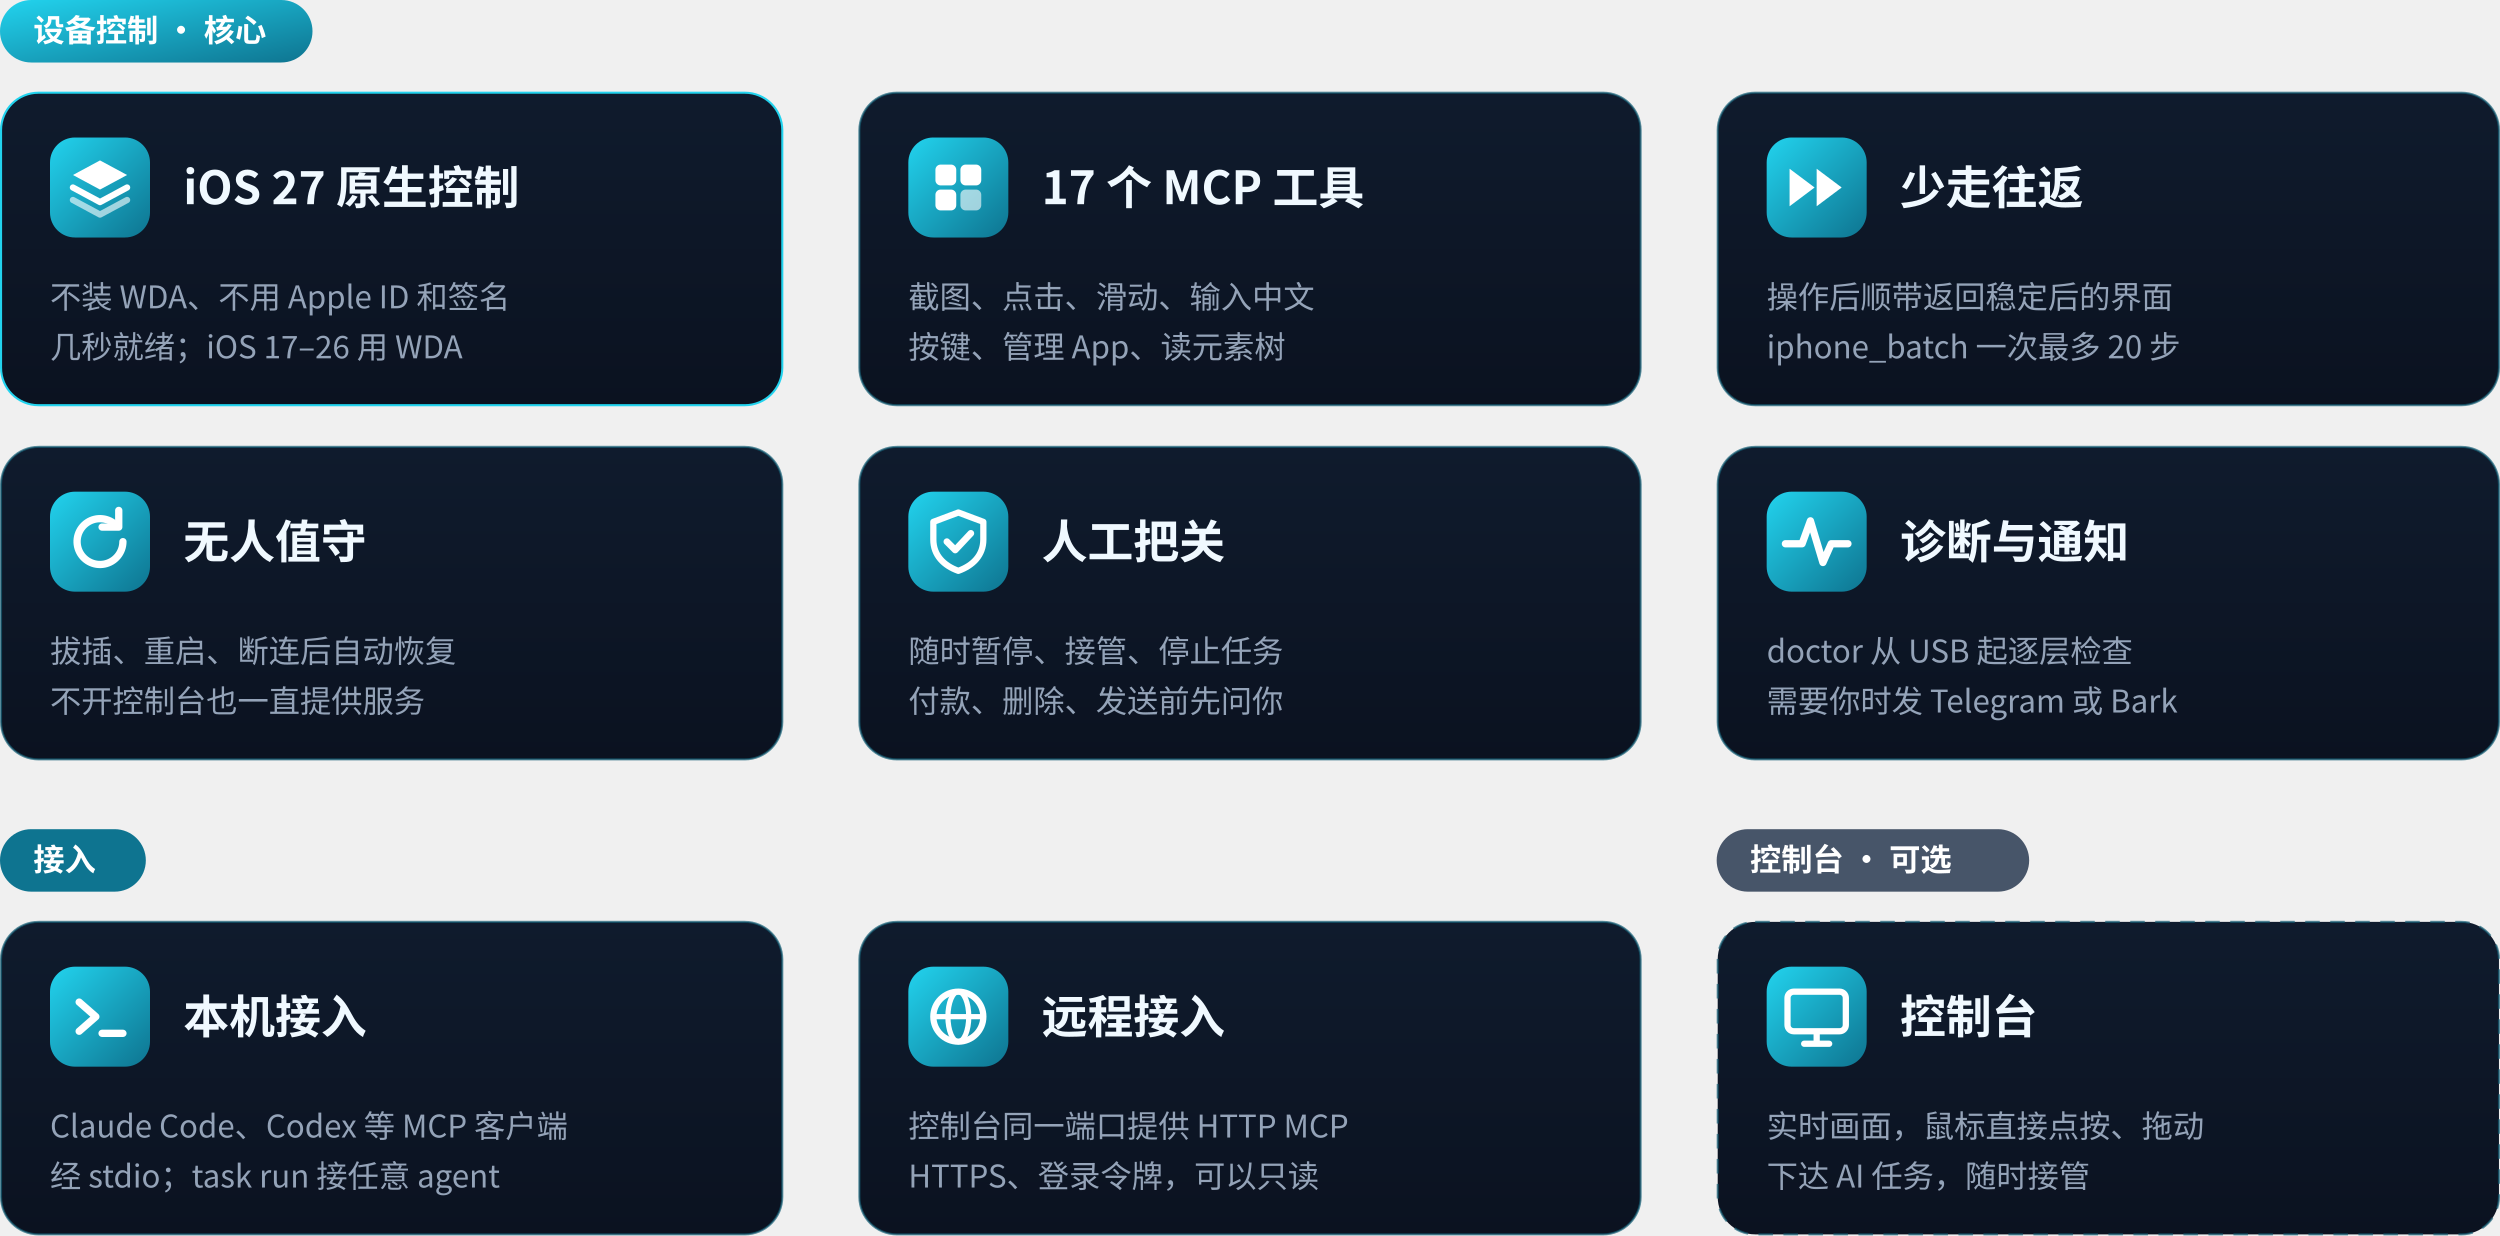
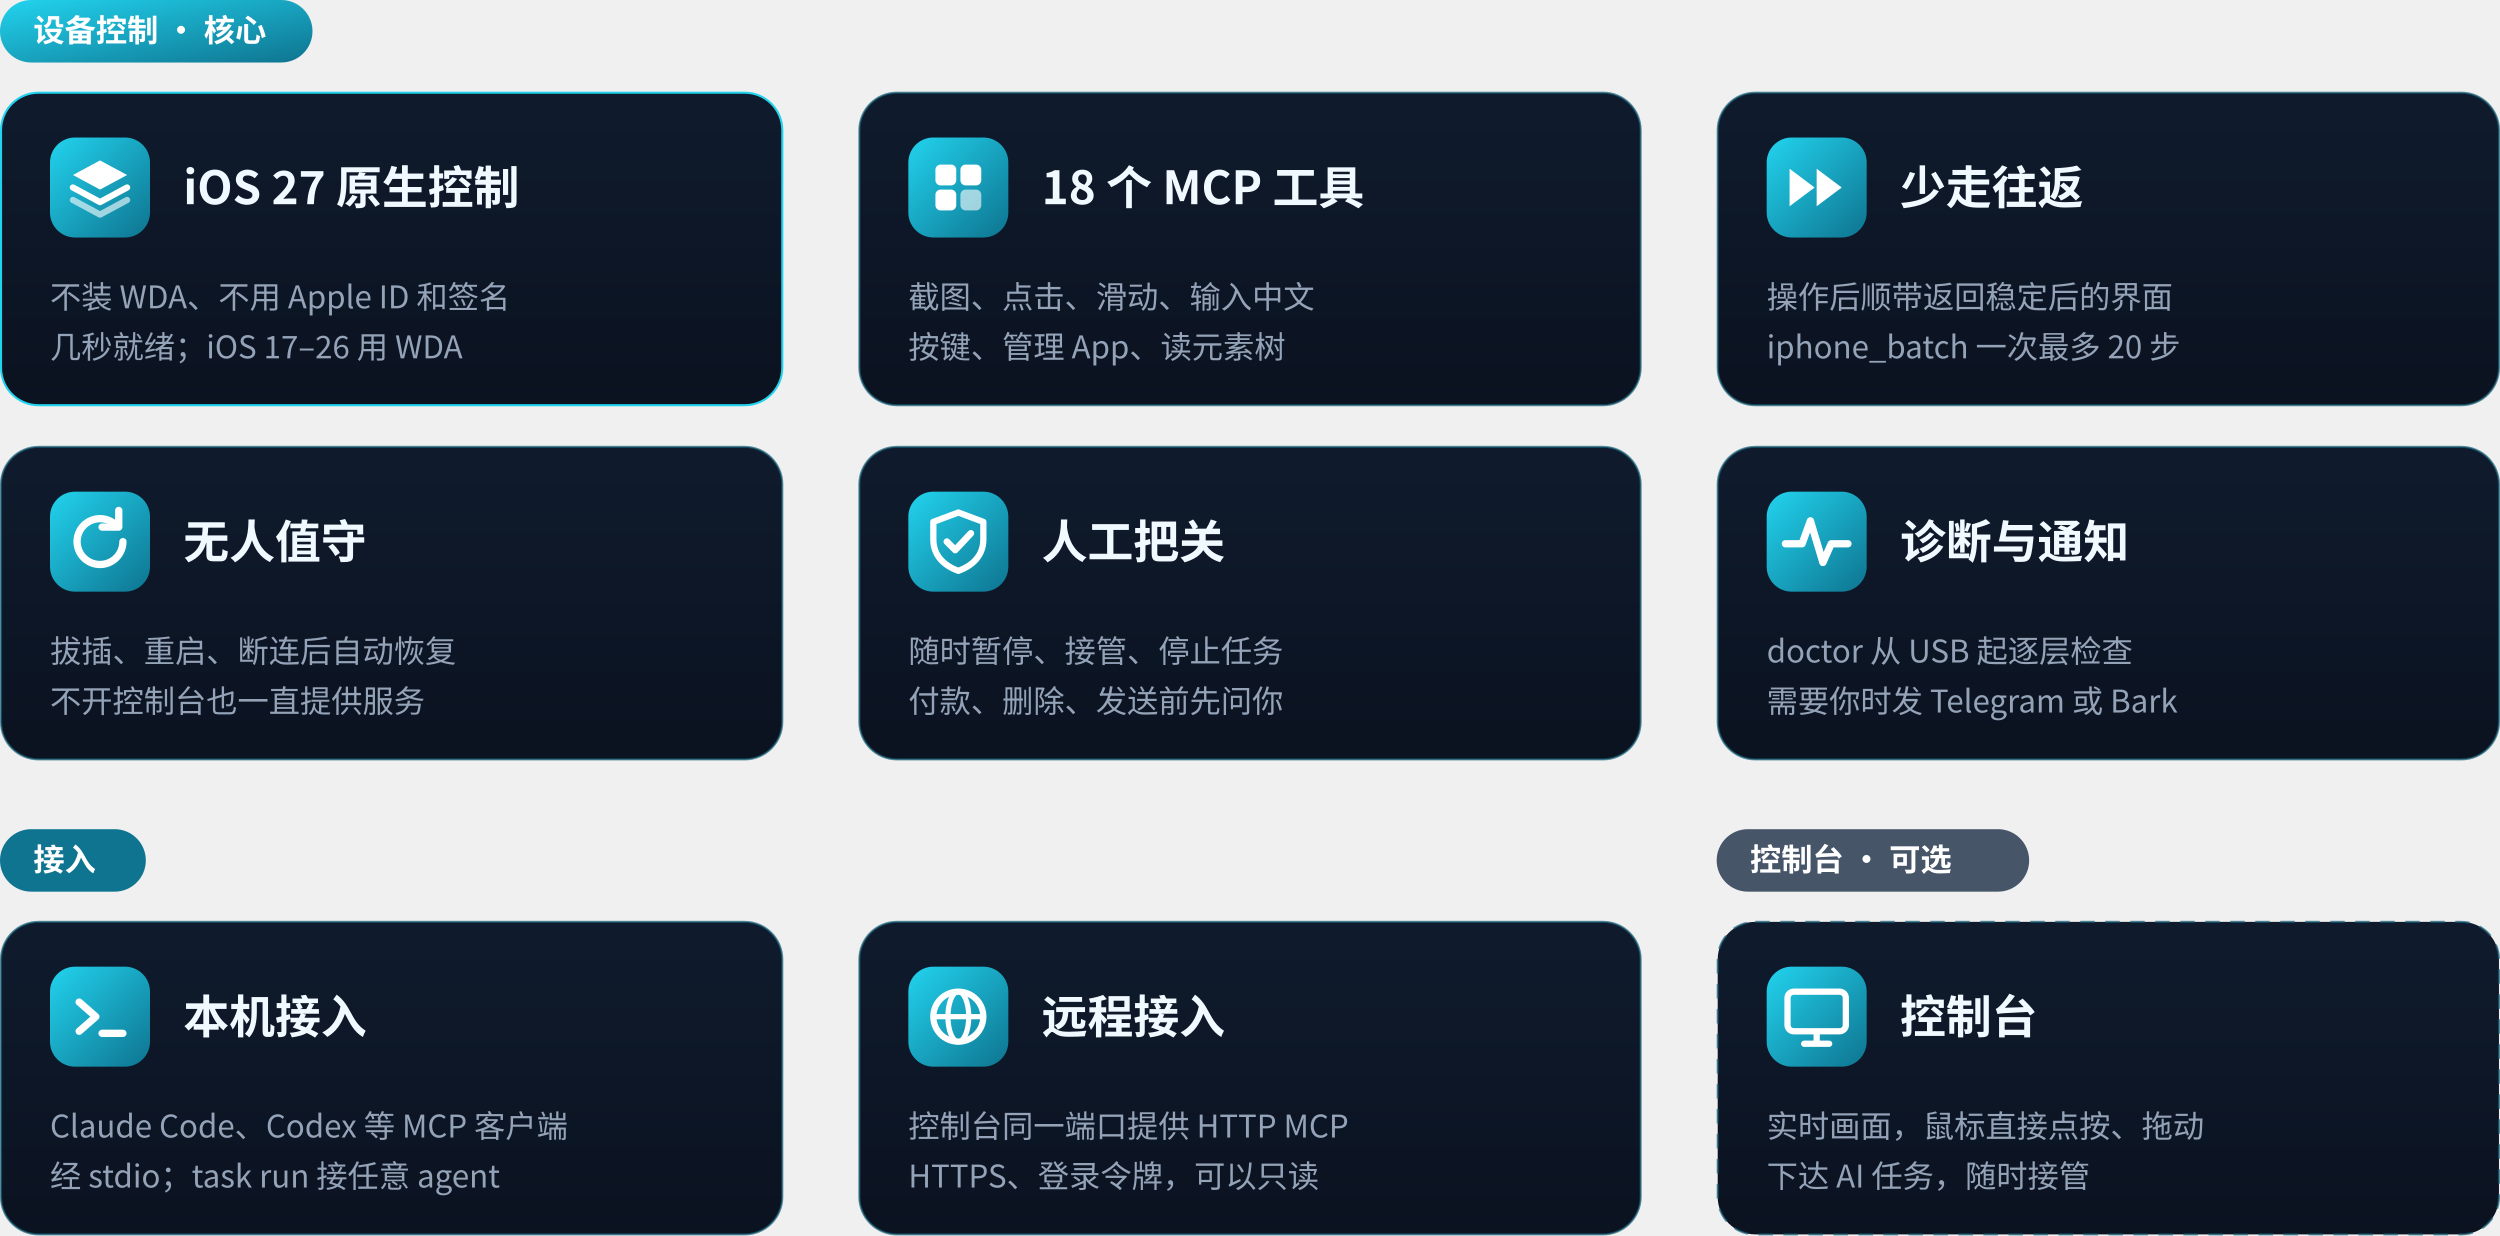
- <svg xmlns="http://www.w3.org/2000/svg" viewBox="0 0 1200 593" width="1200" height="593" role="img" aria-label="设备控制 · 核心 — iOS 27 原生控制: 不装 WDA、不用 Apple ID 和签名 几秒就绪；iOS 17–26 用 WDA; 17 个 MCP 工具: 截图、点击、滑动、输入中文 按键、管理 App、读元素树; 少走往返: 操作后顺带返回稳定后的界面 iphone_batch 一次最多 20 步; 无人值守: 拔插、重启、断连后自动恢复 不开控制台也一直提供服务; 人工把关: 随时暂停、接管、停止任务 付款、删除、发送前先问你; 诊断与通知: doctor 从 USB 起逐层检查 需要你时发 Telegram 或 Bark. 接入 — 本机接入: Claude Code、Codex 等 MCP 客户端 经 stdio；task run 接任意 agent; 远程接入: 控制台同一端口提供 HTTP MCP HTTPS、登录令牌，可以只读. 控制台 · 可选 — 控制台: 实时画面，鼠标直接点按、拖动 下达 AI 任务，随时接管.">
+ <svg xmlns="http://www.w3.org/2000/svg" viewBox="0 0 1200 593" width="1200" height="593" role="img" aria-label="设备控制 · 核心 — iOS 27 原生控制: 不装 WDA、不用 Apple ID 和签名 几秒就绪；iOS 17–26 用 WDA; 18 个 MCP 工具: 截图、点击、滑动、输入中文 按键、管理 App、读元素树; 少走往返: 操作后顺带返回稳定后的界面 iphone_batch 一次最多 20 步; 无人值守: 拔插、重启、断连后自动恢复 不开控制台也一直提供服务; 人工把关: 随时暂停、接管、停止任务 付款、删除、发送前先问你; 诊断与通知: doctor 从 USB 起逐层检查 需要你时发 Telegram 或 Bark. 接入 — 本机接入: Claude Code、Codex 等 MCP 客户端 经 stdio；task run 接任意 agent; 远程接入: 控制台同一端口提供 HTTP MCP HTTPS、登录令牌，可以只读. 控制台 · 可选 — 控制台: 实时画面，鼠标直接点按、拖动 下达 AI 任务，随时接管.">
  <defs>
    <linearGradient id="cd-bg" x1="0" y1="0" x2="0" y2="1">
      <stop offset="0" stop-color="#0f1b2d" />
      <stop offset="1" stop-color="#0b1220" />
    </linearGradient>
    <linearGradient id="cd-icon" x1="0" y1="0" x2="1" y2="1">
      <stop offset="0" stop-color="#22d3ee" />
      <stop offset="1" stop-color="#0e7490" />
    </linearGradient>
  </defs>
  <g font-family="-apple-system, BlinkMacSystemFont, 'Segoe UI', 'PingFang SC', 'Hiragino Sans GB', 'Microsoft YaHei', 'Noto Sans CJK SC', 'Source Han Sans SC', 'WenQuanYi Zen Hei', Helvetica, Arial, sans-serif">
    <rect x="0" y="0" width="150" height="30" rx="15" fill="url(#cd-icon)" />
    <text x="16" y="20" font-size="15" font-weight="700" fill="#ffffff">设备控制 · 核心</text>
    <g transform="translate(0 44)">
      <rect x="0.5" y="0.5" width="375" height="150" rx="18" fill="url(#cd-bg)" stroke="#22d3ee" />
      <rect x="24" y="22" width="48" height="48" rx="12" fill="url(#cd-icon)" />
      <g transform="translate(24 22)">
        <path d="M24 11 L37 18 L24 25 L11 18 Z" fill="#fff" />
        <polyline points="11,24 24,31 37,24" fill="none" stroke="#fff" stroke-width="3" stroke-linecap="round" stroke-linejoin="round" />
        <polyline points="11,30 24,37 37,30" fill="none" stroke="#fff" stroke-width="3" stroke-linecap="round" stroke-linejoin="round" stroke-opacity="0.6" />
      </g>
      <text x="88" y="54" font-size="22" font-weight="700" fill="#f0f9ff">iOS 27 原生控制</text>
      <text x="24" y="104" font-size="15" fill="#94a3b8">不装 WDA、不用 Apple ID 和签名</text>
      <text x="24" y="128" font-size="15" fill="#94a3b8">几秒就绪；iOS 17–26 用 WDA</text>
    </g>
    <g transform="translate(412 44)">
      <rect x="0.5" y="0.5" width="375" height="150" rx="18" fill="url(#cd-bg)" stroke="#155e75" stroke-opacity="0.7" />
      <rect x="24" y="22" width="48" height="48" rx="12" fill="url(#cd-icon)" />
      <g transform="translate(24 22)">
        <g fill="#fff">
          <rect x="13" y="13" width="10" height="10" rx="2.5" />
          <rect x="25" y="13" width="10" height="10" rx="2.5" />
          <rect x="13" y="25" width="10" height="10" rx="2.5" />
          <rect x="25" y="25" width="10" height="10" rx="2.5" fill-opacity="0.6" />
        </g>
      </g>
-       <text x="88" y="54" font-size="22" font-weight="700" fill="#f0f9ff">17 个 MCP 工具</text>
+       <text x="88" y="54" font-size="22" font-weight="700" fill="#f0f9ff">18 个 MCP 工具</text>
      <text x="24" y="104" font-size="15" fill="#94a3b8">截图、点击、滑动、输入中文</text>
      <text x="24" y="128" font-size="15" fill="#94a3b8">按键、管理 App、读元素树</text>
    </g>
    <g transform="translate(824 44)">
      <rect x="0.5" y="0.5" width="375" height="150" rx="18" fill="url(#cd-bg)" stroke="#155e75" stroke-opacity="0.7" />
      <rect x="24" y="22" width="48" height="48" rx="12" fill="url(#cd-icon)" />
      <g transform="translate(24 22)">
        <g fill="#fff">
          <path d="M11 15 L23 24 L11 33 Z" />
          <path d="M24 15 L36 24 L24 33 Z" />
        </g>
      </g>
      <text x="88" y="54" font-size="22" font-weight="700" fill="#f0f9ff">少走往返</text>
      <text x="24" y="104" font-size="15" fill="#94a3b8">操作后顺带返回稳定后的界面</text>
      <text x="24" y="128" font-size="15" fill="#94a3b8">iphone_batch 一次最多 20 步</text>
    </g>
    <g transform="translate(0 214)">
      <rect x="0.5" y="0.5" width="375" height="150" rx="18" fill="url(#cd-bg)" stroke="#155e75" stroke-opacity="0.7" />
      <rect x="24" y="22" width="48" height="48" rx="12" fill="url(#cd-icon)" />
      <g transform="translate(24 22)">
        <path d="M35 24 A11 11 0 1 1 31.8 16.2" fill="none" stroke="#fff" stroke-width="3.5" stroke-linecap="round" />
        <polyline points="33,9 33,17 25,17" fill="none" stroke="#fff" stroke-width="3.5" stroke-linecap="round" stroke-linejoin="round" />
      </g>
      <text x="88" y="54" font-size="22" font-weight="700" fill="#f0f9ff">无人值守</text>
      <text x="24" y="104" font-size="15" fill="#94a3b8">拔插、重启、断连后自动恢复</text>
      <text x="24" y="128" font-size="15" fill="#94a3b8">不开控制台也一直提供服务</text>
    </g>
    <g transform="translate(412 214)">
      <rect x="0.5" y="0.5" width="375" height="150" rx="18" fill="url(#cd-bg)" stroke="#155e75" stroke-opacity="0.7" />
      <rect x="24" y="22" width="48" height="48" rx="12" fill="url(#cd-icon)" />
      <g transform="translate(24 22)">
        <path d="M24 10 L36 14.5 V23 C36 30.5 31 35.5 24 38 C17 35.5 12 30.5 12 23 V14.5 Z" fill="none" stroke="#fff" stroke-width="3" stroke-linejoin="round" />
        <polyline points="18.5,24 22.5,28 30,20" fill="none" stroke="#fff" stroke-width="3.2" stroke-linecap="round" stroke-linejoin="round" />
      </g>
      <text x="88" y="54" font-size="22" font-weight="700" fill="#f0f9ff">人工把关</text>
      <text x="24" y="104" font-size="15" fill="#94a3b8">随时暂停、接管、停止任务</text>
      <text x="24" y="128" font-size="15" fill="#94a3b8">付款、删除、发送前先问你</text>
    </g>
    <g transform="translate(824 214)">
      <rect x="0.5" y="0.5" width="375" height="150" rx="18" fill="url(#cd-bg)" stroke="#155e75" stroke-opacity="0.7" />
      <rect x="24" y="22" width="48" height="48" rx="12" fill="url(#cd-icon)" />
      <g transform="translate(24 22)">
        <polyline points="9,25 17,25 21,14 27,34 31,25 39,25" fill="none" stroke="#fff" stroke-width="3.5" stroke-linecap="round" stroke-linejoin="round" />
      </g>
      <text x="88" y="54" font-size="22" font-weight="700" fill="#f0f9ff">诊断与通知</text>
      <text x="24" y="104" font-size="15" fill="#94a3b8">doctor 从 USB 起逐层检查</text>
      <text x="24" y="128" font-size="15" fill="#94a3b8">需要你时发 Telegram 或 Bark</text>
    </g>
    <rect x="0" y="398" width="70" height="30" rx="15" fill="#0e7490" />
    <text x="16" y="418" font-size="15" font-weight="700" fill="#ffffff">接入</text>
    <rect x="824" y="398" width="150" height="30" rx="15" fill="#475569" />
    <text x="840" y="418" font-size="15" font-weight="700" fill="#ffffff">控制台 · 可选</text>
    <g transform="translate(0 442)">
      <rect x="0.5" y="0.5" width="375" height="150" rx="18" fill="url(#cd-bg)" stroke="#155e75" stroke-opacity="0.7" />
      <rect x="24" y="22" width="48" height="48" rx="12" fill="url(#cd-icon)" />
      <g transform="translate(24 22)">
        <polyline points="14,17 22,24 14,31" fill="none" stroke="#fff" stroke-width="3.5" stroke-linecap="round" stroke-linejoin="round" />
        <line x1="25" y1="32" x2="35" y2="32" stroke="#fff" stroke-width="3.5" stroke-linecap="round" />
      </g>
      <text x="88" y="54" font-size="22" font-weight="700" fill="#f0f9ff">本机接入</text>
      <text x="24" y="104" font-size="15" fill="#94a3b8">Claude Code、Codex 等 MCP 客户端</text>
      <text x="24" y="128" font-size="15" fill="#94a3b8">经 stdio；task run 接任意 agent</text>
    </g>
    <g transform="translate(412 442)">
      <rect x="0.5" y="0.5" width="375" height="150" rx="18" fill="url(#cd-bg)" stroke="#155e75" stroke-opacity="0.7" />
      <rect x="24" y="22" width="48" height="48" rx="12" fill="url(#cd-icon)" />
      <g transform="translate(24 22)">
        <circle cx="24" cy="24" r="12" fill="none" stroke="#fff" stroke-width="3" />
        <ellipse cx="24" cy="24" rx="5" ry="12" fill="none" stroke="#fff" stroke-width="2.5" />
        <line x1="12" y1="24" x2="36" y2="24" stroke="#fff" stroke-width="2.5" />
      </g>
      <text x="88" y="54" font-size="22" font-weight="700" fill="#f0f9ff">远程接入</text>
      <text x="24" y="104" font-size="15" fill="#94a3b8">控制台同一端口提供 HTTP MCP</text>
      <text x="24" y="128" font-size="15" fill="#94a3b8">HTTPS、登录令牌，可以只读</text>
    </g>
    <g transform="translate(824 442)">
      <rect x="0.5" y="0.5" width="375" height="150" rx="18" fill="url(#cd-bg)" stroke="#155e75" stroke-opacity="0.7" stroke-dasharray="7 5" />
      <rect x="24" y="22" width="48" height="48" rx="12" fill="url(#cd-icon)" />
      <g transform="translate(24 22)">
        <rect x="10" y="12" width="28" height="19" rx="3" fill="none" stroke="#fff" stroke-width="3" />
        <line x1="24" y1="31" x2="24" y2="36" stroke="#fff" stroke-width="3" />
        <line x1="18" y1="37" x2="30" y2="37" stroke="#fff" stroke-width="3" stroke-linecap="round" />
      </g>
      <text x="88" y="54" font-size="22" font-weight="700" fill="#f0f9ff">控制台</text>
      <text x="24" y="104" font-size="15" fill="#94a3b8">实时画面，鼠标直接点按、拖动</text>
      <text x="24" y="128" font-size="15" fill="#94a3b8">下达 AI 任务，随时接管</text>
    </g>
  </g>
</svg>
